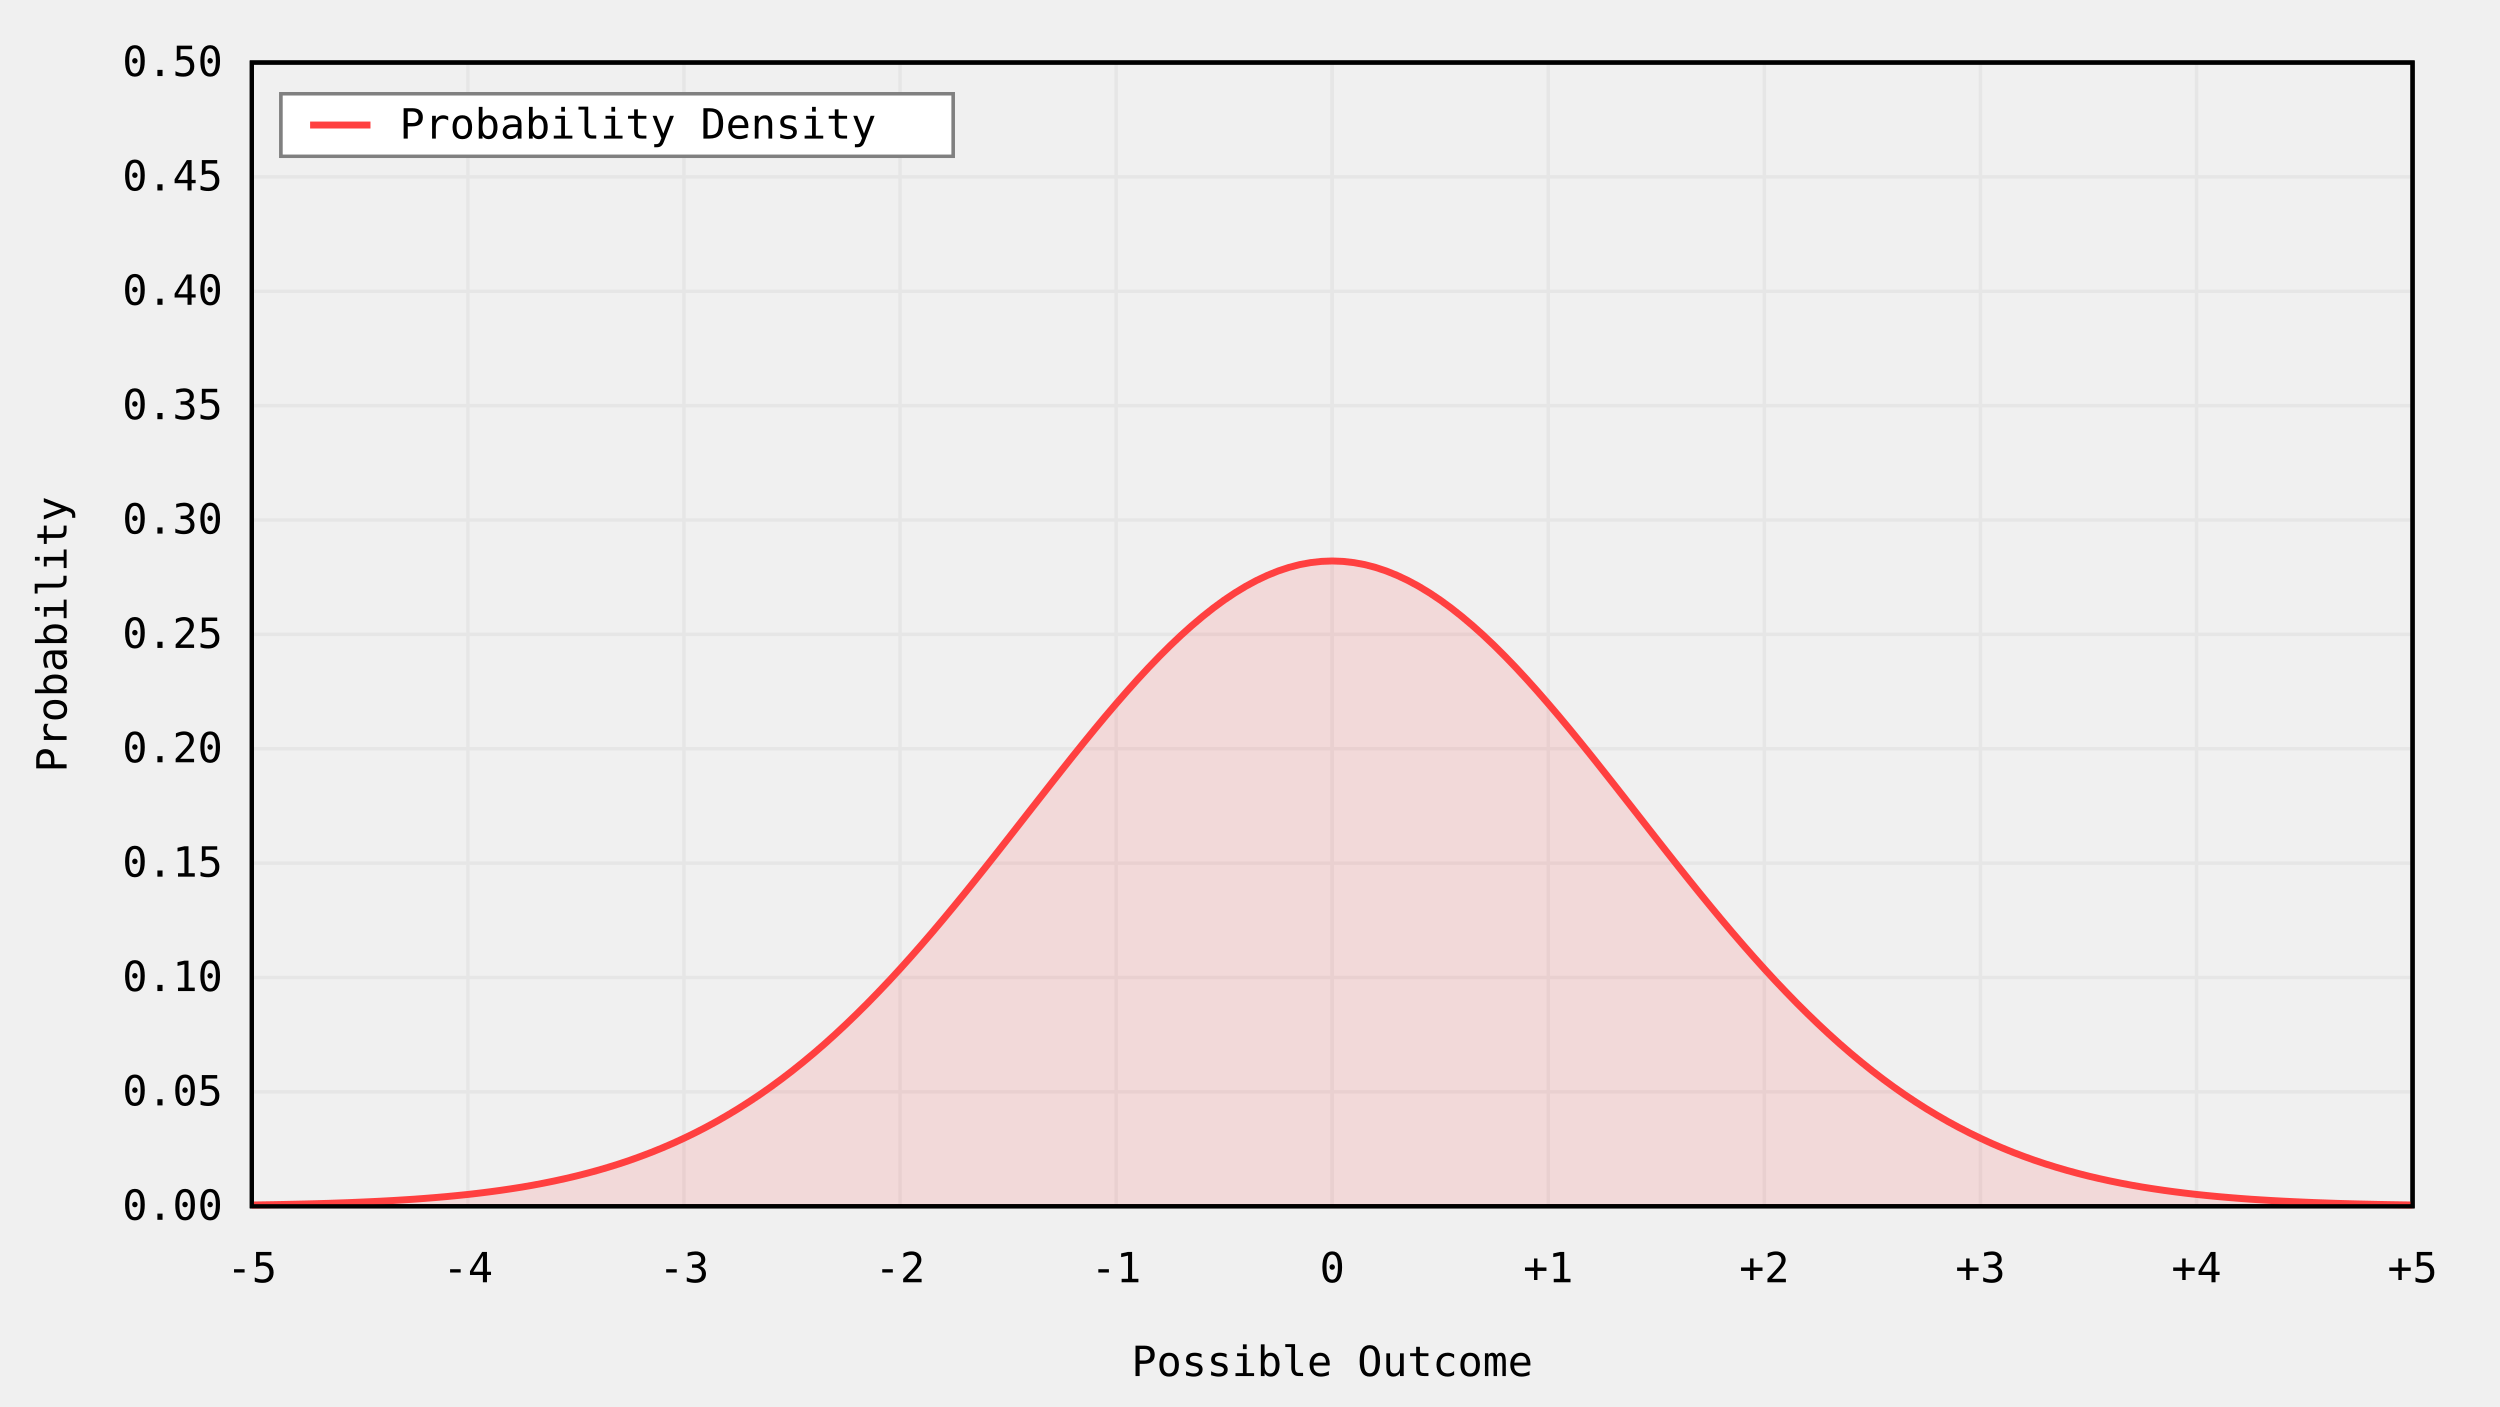
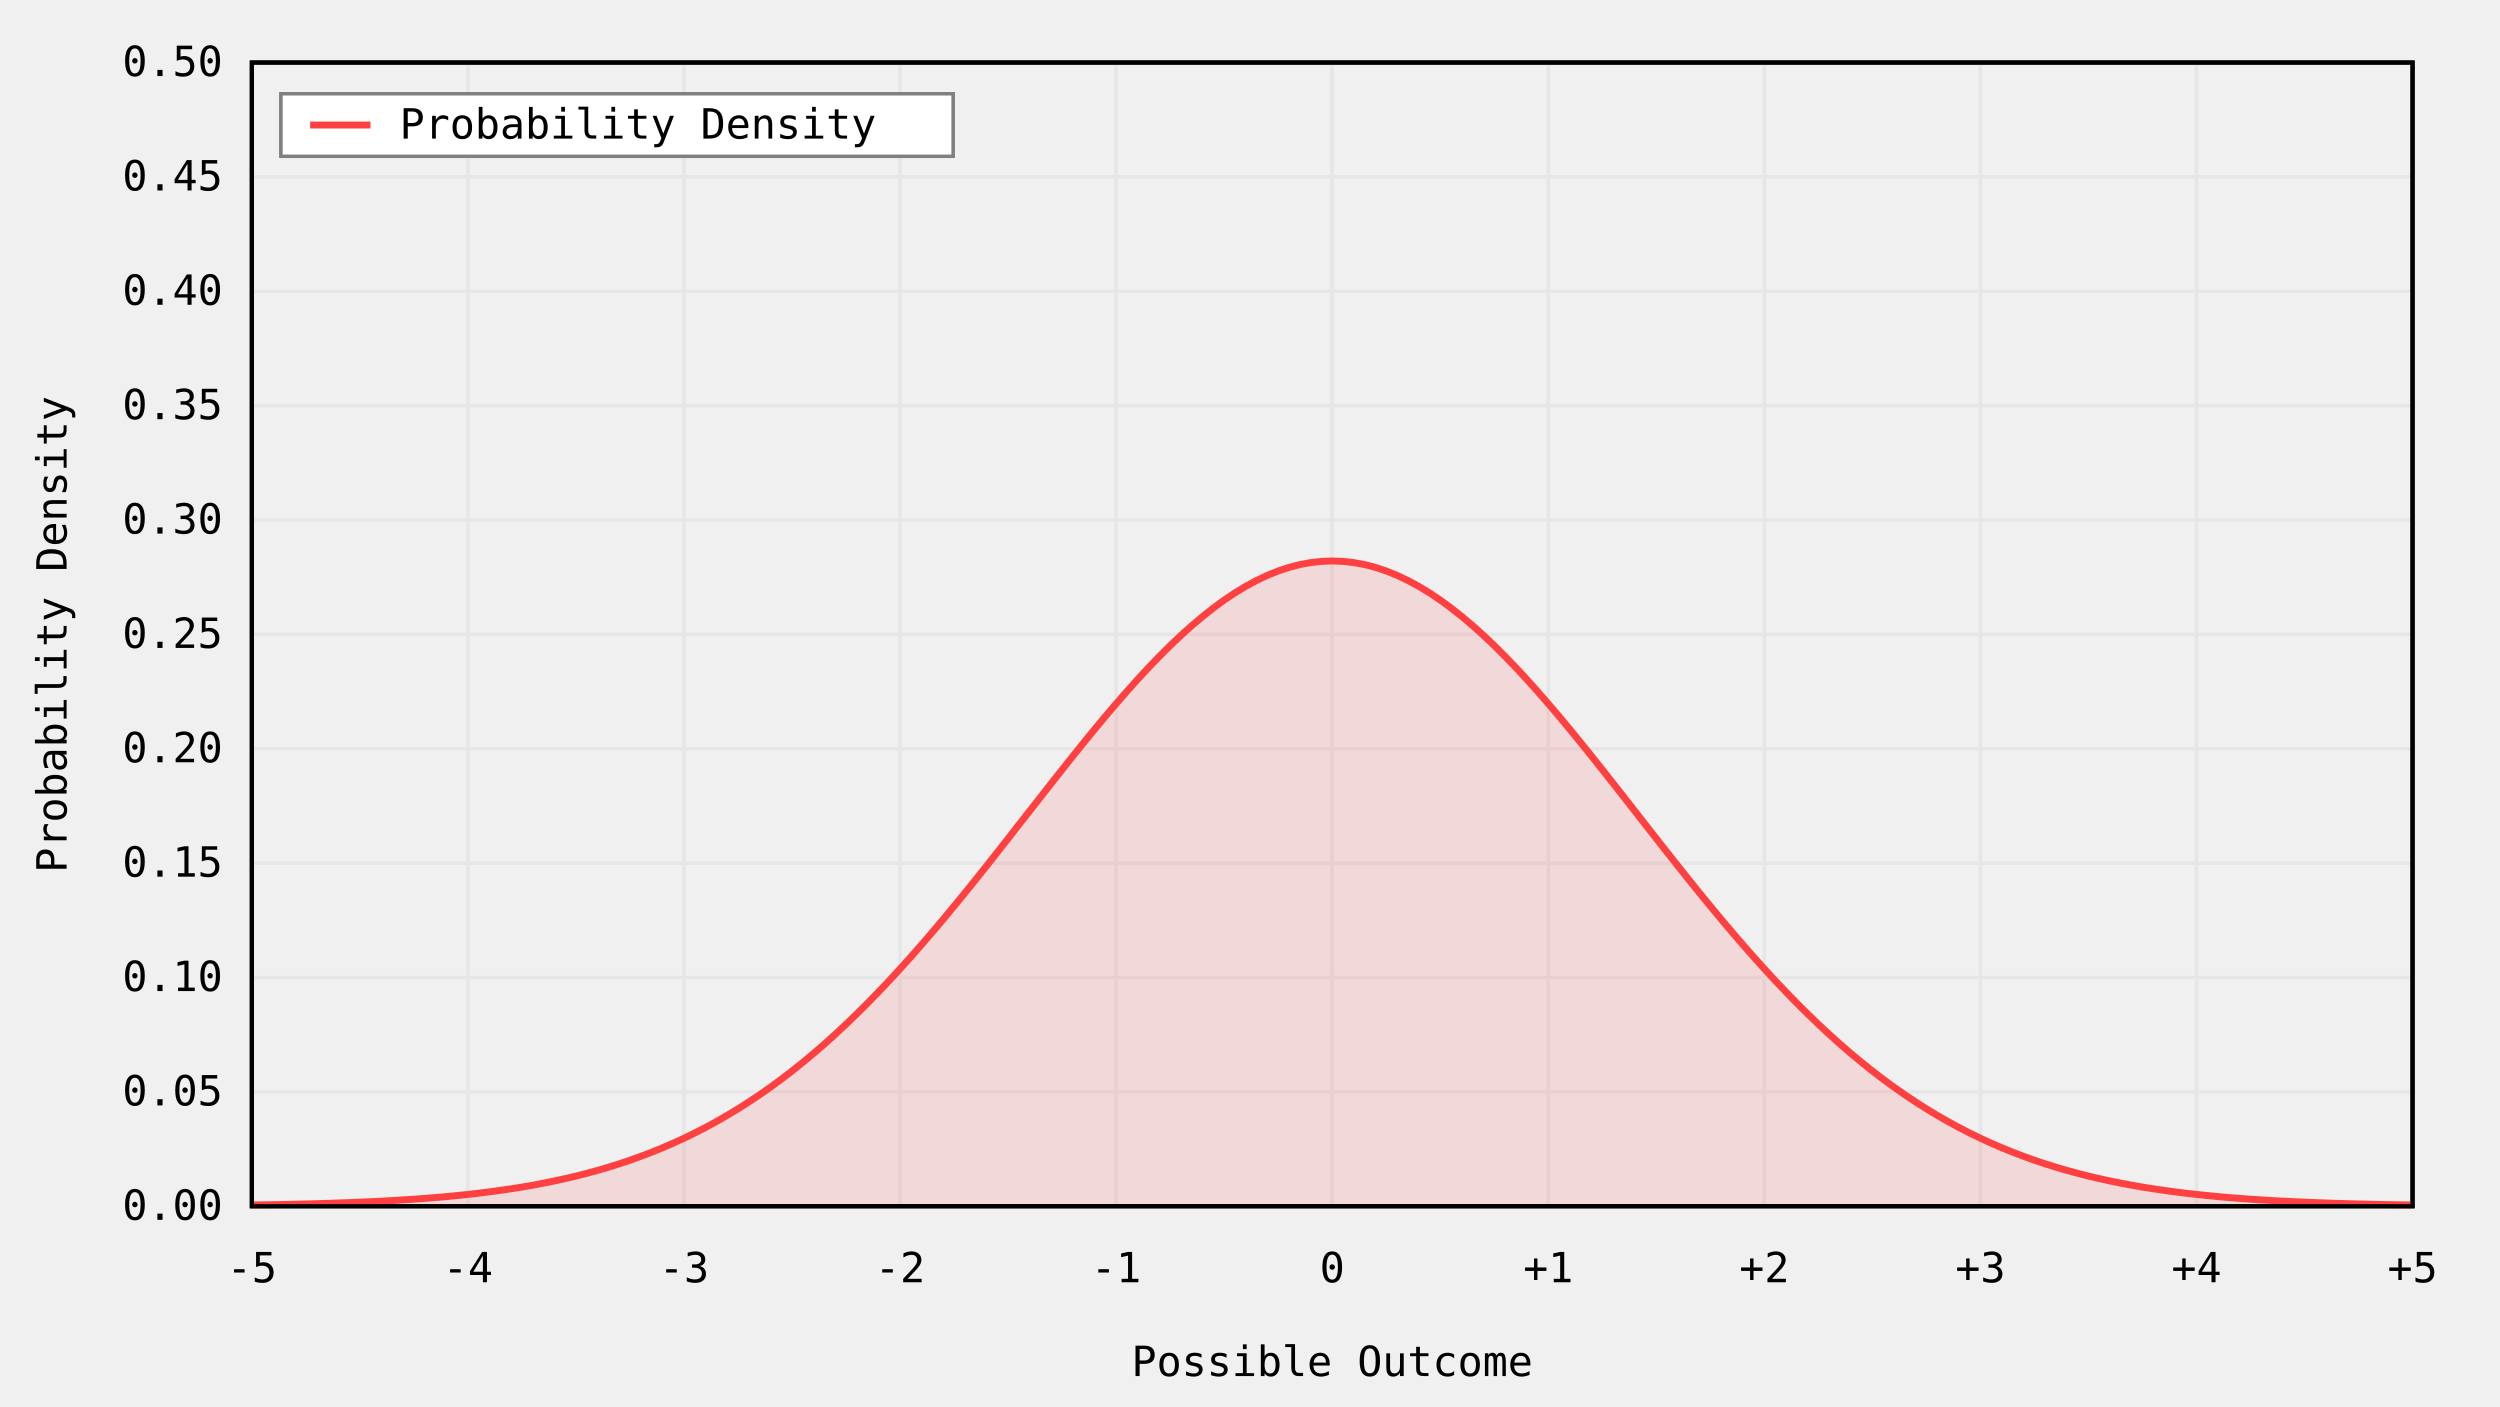
<svg xmlns="http://www.w3.org/2000/svg" xmlns:xlink="http://www.w3.org/1999/xlink" width="720" height="405" viewBox="0 0 720 405">
  <g id="gnuplot_canvas">
    <rect x="0" y="0" width="720" height="405" fill="none" />
    <defs>
      <circle id="gpDot" r="0.5" stroke-width="0.5" stroke="currentColor" />
      <path id="gpPt0" stroke-width="0.222" stroke="currentColor" d="M-1,0 h2 M0,-1 v2" />
      <path id="gpPt1" stroke-width="0.222" stroke="currentColor" d="M-1,-1 L1,1 M1,-1 L-1,1" />
      <path id="gpPt2" stroke-width="0.222" stroke="currentColor" d="M-1,0 L1,0 M0,-1 L0,1 M-1,-1 L1,1 M-1,1 L1,-1" />
      <rect id="gpPt3" stroke-width="0.222" stroke="currentColor" x="-1" y="-1" width="2" height="2" />
      <rect id="gpPt4" stroke-width="0.222" stroke="currentColor" fill="currentColor" x="-1" y="-1" width="2" height="2" />
      <circle id="gpPt5" stroke-width="0.222" stroke="currentColor" cx="0" cy="0" r="1" />
      <use xlink:href="#gpPt5" id="gpPt6" fill="currentColor" stroke="none" />
      <path id="gpPt7" stroke-width="0.222" stroke="currentColor" d="M0,-1.33 L-1.33,0.67 L1.33,0.67 z" />
      <use xlink:href="#gpPt7" id="gpPt8" fill="currentColor" stroke="none" />
      <use xlink:href="#gpPt7" id="gpPt9" stroke="currentColor" transform="rotate(180)" />
      <use xlink:href="#gpPt9" id="gpPt10" fill="currentColor" stroke="none" />
      <use xlink:href="#gpPt3" id="gpPt11" stroke="currentColor" transform="rotate(45)" />
      <use xlink:href="#gpPt11" id="gpPt12" fill="currentColor" stroke="none" />
      <path id="gpPt13" stroke-width="0.222" stroke="currentColor" d="M0,1.330 L1.265,0.411 L0.782,-1.067 L-0.782,-1.076 L-1.265,0.411 z" />
      <use xlink:href="#gpPt13" id="gpPt14" fill="currentColor" stroke="none" />
      <filter id="textbox" filterUnits="objectBoundingBox" x="0" y="0" height="1" width="1">
        <feFlood flood-color="white" flood-opacity="1" result="bgnd" />
        <feComposite in="SourceGraphic" in2="bgnd" operator="atop" />
      </filter>
      <filter id="greybox" filterUnits="objectBoundingBox" x="0" y="0" height="1" width="1">
        <feFlood flood-color="lightgrey" flood-opacity="1" result="grey" />
        <feComposite in="SourceGraphic" in2="grey" operator="atop" />
      </filter>
    </defs>
    <g fill="none" color="white" stroke="currentColor" stroke-width="1.00" stroke-linecap="butt" stroke-linejoin="miter">
</g>
    <g fill="none" color="white" stroke="currentColor" stroke-width="1.20" stroke-linecap="butt" stroke-linejoin="miter">
</g>
    <g fill="none" color="black" stroke="currentColor" stroke-width="1.20" stroke-linecap="butt" stroke-linejoin="miter">
</g>
    <g fill="none" color="black" stroke="black" stroke-width="1.00" stroke-linecap="butt" stroke-linejoin="miter">
</g>
    <g fill="none" color="black" stroke="currentColor" stroke-width="1.00" stroke-linecap="butt" stroke-linejoin="miter">
      <path stroke="rgb(230, 230, 230)" class="gridline" d="M72.53,347.40 L694.82,347.40  " />
    </g>
    <g fill="none" color="black" stroke="rgb(230, 230, 230)" stroke-width="1.20" stroke-linecap="butt" stroke-linejoin="miter">
</g>
    <g fill="none" color="black" stroke="currentColor" stroke-width="1.20" stroke-linecap="butt" stroke-linejoin="miter">
      <path stroke="black" d="M72.53,347.40 M694.82,347.40  " />
      <g transform="translate(64.14,351.30)" stroke="none" fill="black" font-family="monospace" font-size="12.00" text-anchor="end">
        <text>
          <tspan font-family="monospace">0.00</tspan>
        </text>
      </g>
    </g>
    <g fill="none" color="black" stroke="currentColor" stroke-width="1.20" stroke-linecap="butt" stroke-linejoin="miter">
</g>
    <g fill="none" color="black" stroke="black" stroke-width="1.00" stroke-linecap="butt" stroke-linejoin="miter">
</g>
    <g fill="none" color="black" stroke="currentColor" stroke-width="1.00" stroke-linecap="butt" stroke-linejoin="miter">
      <path stroke="rgb(230, 230, 230)" class="gridline" d="M72.53,314.46 L694.82,314.46  " />
    </g>
    <g fill="none" color="black" stroke="rgb(230, 230, 230)" stroke-width="1.20" stroke-linecap="butt" stroke-linejoin="miter">
</g>
    <g fill="none" color="black" stroke="currentColor" stroke-width="1.20" stroke-linecap="butt" stroke-linejoin="miter">
      <path stroke="black" d="M72.53,314.46 M694.82,314.46  " />
      <g transform="translate(64.14,318.36)" stroke="none" fill="black" font-family="monospace" font-size="12.00" text-anchor="end">
        <text>
          <tspan font-family="monospace">0.05</tspan>
        </text>
      </g>
    </g>
    <g fill="none" color="black" stroke="currentColor" stroke-width="1.20" stroke-linecap="butt" stroke-linejoin="miter">
</g>
    <g fill="none" color="black" stroke="black" stroke-width="1.00" stroke-linecap="butt" stroke-linejoin="miter">
</g>
    <g fill="none" color="black" stroke="currentColor" stroke-width="1.00" stroke-linecap="butt" stroke-linejoin="miter">
      <path stroke="rgb(230, 230, 230)" class="gridline" d="M72.53,281.52 L694.82,281.52  " />
    </g>
    <g fill="none" color="black" stroke="rgb(230, 230, 230)" stroke-width="1.20" stroke-linecap="butt" stroke-linejoin="miter">
</g>
    <g fill="none" color="black" stroke="currentColor" stroke-width="1.20" stroke-linecap="butt" stroke-linejoin="miter">
      <path stroke="black" d="M72.53,281.52 M694.82,281.52  " />
      <g transform="translate(64.14,285.42)" stroke="none" fill="black" font-family="monospace" font-size="12.00" text-anchor="end">
        <text>
          <tspan font-family="monospace">0.10</tspan>
        </text>
      </g>
    </g>
    <g fill="none" color="black" stroke="currentColor" stroke-width="1.20" stroke-linecap="butt" stroke-linejoin="miter">
</g>
    <g fill="none" color="black" stroke="black" stroke-width="1.00" stroke-linecap="butt" stroke-linejoin="miter">
</g>
    <g fill="none" color="black" stroke="currentColor" stroke-width="1.00" stroke-linecap="butt" stroke-linejoin="miter">
      <path stroke="rgb(230, 230, 230)" class="gridline" d="M72.53,248.58 L694.82,248.58  " />
    </g>
    <g fill="none" color="black" stroke="rgb(230, 230, 230)" stroke-width="1.20" stroke-linecap="butt" stroke-linejoin="miter">
</g>
    <g fill="none" color="black" stroke="currentColor" stroke-width="1.20" stroke-linecap="butt" stroke-linejoin="miter">
      <path stroke="black" d="M72.53,248.58 M694.82,248.58  " />
      <g transform="translate(64.14,252.48)" stroke="none" fill="black" font-family="monospace" font-size="12.00" text-anchor="end">
        <text>
          <tspan font-family="monospace">0.15</tspan>
        </text>
      </g>
    </g>
    <g fill="none" color="black" stroke="currentColor" stroke-width="1.20" stroke-linecap="butt" stroke-linejoin="miter">
</g>
    <g fill="none" color="black" stroke="black" stroke-width="1.00" stroke-linecap="butt" stroke-linejoin="miter">
</g>
    <g fill="none" color="black" stroke="currentColor" stroke-width="1.00" stroke-linecap="butt" stroke-linejoin="miter">
      <path stroke="rgb(230, 230, 230)" class="gridline" d="M72.53,215.64 L694.82,215.64  " />
    </g>
    <g fill="none" color="black" stroke="rgb(230, 230, 230)" stroke-width="1.20" stroke-linecap="butt" stroke-linejoin="miter">
</g>
    <g fill="none" color="black" stroke="currentColor" stroke-width="1.20" stroke-linecap="butt" stroke-linejoin="miter">
      <path stroke="black" d="M72.53,215.64 M694.82,215.64  " />
      <g transform="translate(64.14,219.54)" stroke="none" fill="black" font-family="monospace" font-size="12.00" text-anchor="end">
        <text>
          <tspan font-family="monospace">0.20</tspan>
        </text>
      </g>
    </g>
    <g fill="none" color="black" stroke="currentColor" stroke-width="1.20" stroke-linecap="butt" stroke-linejoin="miter">
</g>
    <g fill="none" color="black" stroke="black" stroke-width="1.00" stroke-linecap="butt" stroke-linejoin="miter">
</g>
    <g fill="none" color="black" stroke="currentColor" stroke-width="1.00" stroke-linecap="butt" stroke-linejoin="miter">
      <path stroke="rgb(230, 230, 230)" class="gridline" d="M72.53,182.70 L694.82,182.70  " />
    </g>
    <g fill="none" color="black" stroke="rgb(230, 230, 230)" stroke-width="1.20" stroke-linecap="butt" stroke-linejoin="miter">
</g>
    <g fill="none" color="black" stroke="currentColor" stroke-width="1.20" stroke-linecap="butt" stroke-linejoin="miter">
      <path stroke="black" d="M72.53,182.70 M694.82,182.70  " />
      <g transform="translate(64.14,186.60)" stroke="none" fill="black" font-family="monospace" font-size="12.00" text-anchor="end">
        <text>
          <tspan font-family="monospace">0.25</tspan>
        </text>
      </g>
    </g>
    <g fill="none" color="black" stroke="currentColor" stroke-width="1.20" stroke-linecap="butt" stroke-linejoin="miter">
</g>
    <g fill="none" color="black" stroke="black" stroke-width="1.00" stroke-linecap="butt" stroke-linejoin="miter">
</g>
    <g fill="none" color="black" stroke="currentColor" stroke-width="1.00" stroke-linecap="butt" stroke-linejoin="miter">
      <path stroke="rgb(230, 230, 230)" class="gridline" d="M72.53,149.77 L694.82,149.77  " />
    </g>
    <g fill="none" color="black" stroke="rgb(230, 230, 230)" stroke-width="1.20" stroke-linecap="butt" stroke-linejoin="miter">
</g>
    <g fill="none" color="black" stroke="currentColor" stroke-width="1.20" stroke-linecap="butt" stroke-linejoin="miter">
      <path stroke="black" d="M72.53,149.77 M694.82,149.77  " />
      <g transform="translate(64.14,153.67)" stroke="none" fill="black" font-family="monospace" font-size="12.00" text-anchor="end">
        <text>
          <tspan font-family="monospace">0.30</tspan>
        </text>
      </g>
    </g>
    <g fill="none" color="black" stroke="currentColor" stroke-width="1.20" stroke-linecap="butt" stroke-linejoin="miter">
</g>
    <g fill="none" color="black" stroke="black" stroke-width="1.00" stroke-linecap="butt" stroke-linejoin="miter">
</g>
    <g fill="none" color="black" stroke="currentColor" stroke-width="1.00" stroke-linecap="butt" stroke-linejoin="miter">
      <path stroke="rgb(230, 230, 230)" class="gridline" d="M72.53,116.83 L694.82,116.83  " />
    </g>
    <g fill="none" color="black" stroke="rgb(230, 230, 230)" stroke-width="1.20" stroke-linecap="butt" stroke-linejoin="miter">
</g>
    <g fill="none" color="black" stroke="currentColor" stroke-width="1.20" stroke-linecap="butt" stroke-linejoin="miter">
      <path stroke="black" d="M72.53,116.83 M694.82,116.83  " />
      <g transform="translate(64.14,120.73)" stroke="none" fill="black" font-family="monospace" font-size="12.00" text-anchor="end">
        <text>
          <tspan font-family="monospace">0.35</tspan>
        </text>
      </g>
    </g>
    <g fill="none" color="black" stroke="currentColor" stroke-width="1.20" stroke-linecap="butt" stroke-linejoin="miter">
</g>
    <g fill="none" color="black" stroke="black" stroke-width="1.00" stroke-linecap="butt" stroke-linejoin="miter">
</g>
    <g fill="none" color="black" stroke="currentColor" stroke-width="1.00" stroke-linecap="butt" stroke-linejoin="miter">
      <path stroke="rgb(230, 230, 230)" class="gridline" d="M72.53,83.89 L694.82,83.89  " />
    </g>
    <g fill="none" color="black" stroke="rgb(230, 230, 230)" stroke-width="1.20" stroke-linecap="butt" stroke-linejoin="miter">
</g>
    <g fill="none" color="black" stroke="currentColor" stroke-width="1.20" stroke-linecap="butt" stroke-linejoin="miter">
      <path stroke="black" d="M72.53,83.89 M694.82,83.89  " />
      <g transform="translate(64.14,87.79)" stroke="none" fill="black" font-family="monospace" font-size="12.00" text-anchor="end">
        <text>
          <tspan font-family="monospace">0.40</tspan>
        </text>
      </g>
    </g>
    <g fill="none" color="black" stroke="currentColor" stroke-width="1.20" stroke-linecap="butt" stroke-linejoin="miter">
</g>
    <g fill="none" color="black" stroke="black" stroke-width="1.00" stroke-linecap="butt" stroke-linejoin="miter">
</g>
    <g fill="none" color="black" stroke="currentColor" stroke-width="1.00" stroke-linecap="butt" stroke-linejoin="miter">
      <path stroke="rgb(230, 230, 230)" class="gridline" d="M72.53,50.95 L694.82,50.95  " />
    </g>
    <g fill="none" color="black" stroke="rgb(230, 230, 230)" stroke-width="1.20" stroke-linecap="butt" stroke-linejoin="miter">
</g>
    <g fill="none" color="black" stroke="currentColor" stroke-width="1.20" stroke-linecap="butt" stroke-linejoin="miter">
      <path stroke="black" d="M72.53,50.95 M694.82,50.95  " />
      <g transform="translate(64.14,54.85)" stroke="none" fill="black" font-family="monospace" font-size="12.00" text-anchor="end">
        <text>
          <tspan font-family="monospace">0.45</tspan>
        </text>
      </g>
    </g>
    <g fill="none" color="black" stroke="currentColor" stroke-width="1.20" stroke-linecap="butt" stroke-linejoin="miter">
</g>
    <g fill="none" color="black" stroke="black" stroke-width="1.00" stroke-linecap="butt" stroke-linejoin="miter">
</g>
    <g fill="none" color="black" stroke="currentColor" stroke-width="1.00" stroke-linecap="butt" stroke-linejoin="miter">
      <path stroke="rgb(230, 230, 230)" class="gridline" d="M72.53,18.01 L694.82,18.01  " />
    </g>
    <g fill="none" color="black" stroke="rgb(230, 230, 230)" stroke-width="1.20" stroke-linecap="butt" stroke-linejoin="miter">
</g>
    <g fill="none" color="black" stroke="currentColor" stroke-width="1.20" stroke-linecap="butt" stroke-linejoin="miter">
      <path stroke="black" d="M72.53,18.01 M694.82,18.01  " />
      <g transform="translate(64.14,21.91)" stroke="none" fill="black" font-family="monospace" font-size="12.00" text-anchor="end">
        <text>
          <tspan font-family="monospace">0.50</tspan>
        </text>
      </g>
    </g>
    <g fill="none" color="black" stroke="currentColor" stroke-width="1.20" stroke-linecap="butt" stroke-linejoin="miter">
</g>
    <g fill="none" color="black" stroke="black" stroke-width="1.00" stroke-linecap="butt" stroke-linejoin="miter">
</g>
    <g fill="none" color="black" stroke="currentColor" stroke-width="1.00" stroke-linecap="butt" stroke-linejoin="miter">
      <path stroke="rgb(230, 230, 230)" class="gridline" d="M383.68,347.40 L383.68,18.01  " />
    </g>
    <g fill="none" color="black" stroke="rgb(230, 230, 230)" stroke-width="1.20" stroke-linecap="butt" stroke-linejoin="miter">
</g>
    <g fill="none" color="black" stroke="currentColor" stroke-width="1.20" stroke-linecap="butt" stroke-linejoin="miter">
      <path stroke="black" d="M383.68,347.40 M383.68,18.01  " />
      <g transform="translate(383.68,369.30)" stroke="none" fill="black" font-family="monospace" font-size="12.00" text-anchor="middle">
        <text>
          <tspan font-family="monospace">0</tspan>
        </text>
      </g>
    </g>
    <g fill="none" color="black" stroke="currentColor" stroke-width="1.20" stroke-linecap="butt" stroke-linejoin="miter">
</g>
    <g fill="none" color="black" stroke="black" stroke-width="1.00" stroke-linecap="butt" stroke-linejoin="miter">
</g>
    <g fill="none" color="black" stroke="currentColor" stroke-width="1.00" stroke-linecap="butt" stroke-linejoin="miter">
      <path stroke="rgb(230, 230, 230)" class="gridline" d="M72.53,347.40 L72.53,18.01  " />
    </g>
    <g fill="none" color="black" stroke="rgb(230, 230, 230)" stroke-width="1.20" stroke-linecap="butt" stroke-linejoin="miter">
</g>
    <g fill="none" color="black" stroke="currentColor" stroke-width="1.20" stroke-linecap="butt" stroke-linejoin="miter">
      <path stroke="black" d="M72.53,347.40 M72.53,18.01  " />
      <g transform="translate(72.53,369.30)" stroke="none" fill="black" font-family="monospace" font-size="12.00" text-anchor="middle">
        <text>
          <tspan font-family="monospace">-5</tspan>
        </text>
      </g>
    </g>
    <g fill="none" color="black" stroke="currentColor" stroke-width="1.20" stroke-linecap="butt" stroke-linejoin="miter">
</g>
    <g fill="none" color="black" stroke="black" stroke-width="1.00" stroke-linecap="butt" stroke-linejoin="miter">
</g>
    <g fill="none" color="black" stroke="currentColor" stroke-width="1.00" stroke-linecap="butt" stroke-linejoin="miter">
      <path stroke="rgb(230, 230, 230)" class="gridline" d="M134.76,347.40 L134.76,45.01 M134.76,27.01 L134.76,18.01  " />
    </g>
    <g fill="none" color="black" stroke="rgb(230, 230, 230)" stroke-width="1.20" stroke-linecap="butt" stroke-linejoin="miter">
</g>
    <g fill="none" color="black" stroke="currentColor" stroke-width="1.20" stroke-linecap="butt" stroke-linejoin="miter">
      <path stroke="black" d="M134.76,347.40 M134.76,18.01  " />
      <g transform="translate(134.76,369.30)" stroke="none" fill="black" font-family="monospace" font-size="12.00" text-anchor="middle">
        <text>
          <tspan font-family="monospace">-4</tspan>
        </text>
      </g>
    </g>
    <g fill="none" color="black" stroke="currentColor" stroke-width="1.20" stroke-linecap="butt" stroke-linejoin="miter">
</g>
    <g fill="none" color="black" stroke="black" stroke-width="1.00" stroke-linecap="butt" stroke-linejoin="miter">
</g>
    <g fill="none" color="black" stroke="currentColor" stroke-width="1.00" stroke-linecap="butt" stroke-linejoin="miter">
      <path stroke="rgb(230, 230, 230)" class="gridline" d="M196.99,347.40 L196.99,45.01 M196.99,27.01 L196.99,18.01  " />
    </g>
    <g fill="none" color="black" stroke="rgb(230, 230, 230)" stroke-width="1.20" stroke-linecap="butt" stroke-linejoin="miter">
</g>
    <g fill="none" color="black" stroke="currentColor" stroke-width="1.20" stroke-linecap="butt" stroke-linejoin="miter">
      <path stroke="black" d="M196.99,347.40 M196.99,18.01  " />
      <g transform="translate(196.99,369.30)" stroke="none" fill="black" font-family="monospace" font-size="12.00" text-anchor="middle">
        <text>
          <tspan font-family="monospace">-3</tspan>
        </text>
      </g>
    </g>
    <g fill="none" color="black" stroke="currentColor" stroke-width="1.20" stroke-linecap="butt" stroke-linejoin="miter">
</g>
    <g fill="none" color="black" stroke="black" stroke-width="1.00" stroke-linecap="butt" stroke-linejoin="miter">
</g>
    <g fill="none" color="black" stroke="currentColor" stroke-width="1.00" stroke-linecap="butt" stroke-linejoin="miter">
      <path stroke="rgb(230, 230, 230)" class="gridline" d="M259.22,347.40 L259.22,45.01 M259.22,27.01 L259.22,18.01  " />
    </g>
    <g fill="none" color="black" stroke="rgb(230, 230, 230)" stroke-width="1.20" stroke-linecap="butt" stroke-linejoin="miter">
</g>
    <g fill="none" color="black" stroke="currentColor" stroke-width="1.20" stroke-linecap="butt" stroke-linejoin="miter">
      <path stroke="black" d="M259.22,347.40 M259.22,18.01  " />
      <g transform="translate(259.22,369.30)" stroke="none" fill="black" font-family="monospace" font-size="12.00" text-anchor="middle">
        <text>
          <tspan font-family="monospace">-2</tspan>
        </text>
      </g>
    </g>
    <g fill="none" color="black" stroke="currentColor" stroke-width="1.20" stroke-linecap="butt" stroke-linejoin="miter">
</g>
    <g fill="none" color="black" stroke="black" stroke-width="1.00" stroke-linecap="butt" stroke-linejoin="miter">
</g>
    <g fill="none" color="black" stroke="currentColor" stroke-width="1.00" stroke-linecap="butt" stroke-linejoin="miter">
      <path stroke="rgb(230, 230, 230)" class="gridline" d="M321.45,347.40 L321.45,18.01  " />
    </g>
    <g fill="none" color="black" stroke="rgb(230, 230, 230)" stroke-width="1.20" stroke-linecap="butt" stroke-linejoin="miter">
</g>
    <g fill="none" color="black" stroke="currentColor" stroke-width="1.20" stroke-linecap="butt" stroke-linejoin="miter">
      <path stroke="black" d="M321.45,347.40 M321.45,18.01  " />
      <g transform="translate(321.45,369.30)" stroke="none" fill="black" font-family="monospace" font-size="12.00" text-anchor="middle">
        <text>
          <tspan font-family="monospace">-1</tspan>
        </text>
      </g>
    </g>
    <g fill="none" color="black" stroke="currentColor" stroke-width="1.20" stroke-linecap="butt" stroke-linejoin="miter">
</g>
    <g fill="none" color="black" stroke="black" stroke-width="1.00" stroke-linecap="butt" stroke-linejoin="miter">
</g>
    <g fill="none" color="black" stroke="currentColor" stroke-width="1.00" stroke-linecap="butt" stroke-linejoin="miter">
      <path stroke="rgb(230, 230, 230)" class="gridline" d="M383.68,347.40 L383.68,18.01  " />
    </g>
    <g fill="none" color="black" stroke="rgb(230, 230, 230)" stroke-width="1.20" stroke-linecap="butt" stroke-linejoin="miter">
</g>
    <g fill="none" color="black" stroke="currentColor" stroke-width="1.20" stroke-linecap="butt" stroke-linejoin="miter">
      <path stroke="black" d="M383.68,347.40 M383.68,18.01  " />
    </g>
    <g fill="none" color="black" stroke="black" stroke-width="1.00" stroke-linecap="butt" stroke-linejoin="miter">
</g>
    <g fill="none" color="black" stroke="currentColor" stroke-width="1.00" stroke-linecap="butt" stroke-linejoin="miter">
      <path stroke="rgb(230, 230, 230)" class="gridline" d="M445.90,347.40 L445.90,18.01  " />
    </g>
    <g fill="none" color="black" stroke="rgb(230, 230, 230)" stroke-width="1.20" stroke-linecap="butt" stroke-linejoin="miter">
</g>
    <g fill="none" color="black" stroke="currentColor" stroke-width="1.20" stroke-linecap="butt" stroke-linejoin="miter">
      <path stroke="black" d="M445.90,347.40 M445.90,18.01  " />
      <g transform="translate(445.90,369.30)" stroke="none" fill="black" font-family="monospace" font-size="12.00" text-anchor="middle">
        <text>
          <tspan font-family="monospace">+1</tspan>
        </text>
      </g>
    </g>
    <g fill="none" color="black" stroke="currentColor" stroke-width="1.20" stroke-linecap="butt" stroke-linejoin="miter">
</g>
    <g fill="none" color="black" stroke="black" stroke-width="1.00" stroke-linecap="butt" stroke-linejoin="miter">
</g>
    <g fill="none" color="black" stroke="currentColor" stroke-width="1.00" stroke-linecap="butt" stroke-linejoin="miter">
      <path stroke="rgb(230, 230, 230)" class="gridline" d="M508.13,347.40 L508.13,18.01  " />
    </g>
    <g fill="none" color="black" stroke="rgb(230, 230, 230)" stroke-width="1.20" stroke-linecap="butt" stroke-linejoin="miter">
</g>
    <g fill="none" color="black" stroke="currentColor" stroke-width="1.20" stroke-linecap="butt" stroke-linejoin="miter">
      <path stroke="black" d="M508.13,347.40 M508.13,18.01  " />
      <g transform="translate(508.13,369.30)" stroke="none" fill="black" font-family="monospace" font-size="12.00" text-anchor="middle">
        <text>
          <tspan font-family="monospace">+2</tspan>
        </text>
      </g>
    </g>
    <g fill="none" color="black" stroke="currentColor" stroke-width="1.20" stroke-linecap="butt" stroke-linejoin="miter">
</g>
    <g fill="none" color="black" stroke="black" stroke-width="1.00" stroke-linecap="butt" stroke-linejoin="miter">
</g>
    <g fill="none" color="black" stroke="currentColor" stroke-width="1.00" stroke-linecap="butt" stroke-linejoin="miter">
      <path stroke="rgb(230, 230, 230)" class="gridline" d="M570.36,347.40 L570.36,18.01  " />
    </g>
    <g fill="none" color="black" stroke="rgb(230, 230, 230)" stroke-width="1.20" stroke-linecap="butt" stroke-linejoin="miter">
</g>
    <g fill="none" color="black" stroke="currentColor" stroke-width="1.20" stroke-linecap="butt" stroke-linejoin="miter">
      <path stroke="black" d="M570.36,347.40 M570.36,18.01  " />
      <g transform="translate(570.36,369.30)" stroke="none" fill="black" font-family="monospace" font-size="12.00" text-anchor="middle">
        <text>
          <tspan font-family="monospace">+3</tspan>
        </text>
      </g>
    </g>
    <g fill="none" color="black" stroke="currentColor" stroke-width="1.20" stroke-linecap="butt" stroke-linejoin="miter">
</g>
    <g fill="none" color="black" stroke="black" stroke-width="1.00" stroke-linecap="butt" stroke-linejoin="miter">
</g>
    <g fill="none" color="black" stroke="currentColor" stroke-width="1.00" stroke-linecap="butt" stroke-linejoin="miter">
      <path stroke="rgb(230, 230, 230)" class="gridline" d="M632.59,347.40 L632.59,18.01  " />
    </g>
    <g fill="none" color="black" stroke="rgb(230, 230, 230)" stroke-width="1.20" stroke-linecap="butt" stroke-linejoin="miter">
</g>
    <g fill="none" color="black" stroke="currentColor" stroke-width="1.20" stroke-linecap="butt" stroke-linejoin="miter">
      <path stroke="black" d="M632.59,347.40 M632.59,18.01  " />
      <g transform="translate(632.59,369.30)" stroke="none" fill="black" font-family="monospace" font-size="12.00" text-anchor="middle">
        <text>
          <tspan font-family="monospace">+4</tspan>
        </text>
      </g>
    </g>
    <g fill="none" color="black" stroke="currentColor" stroke-width="1.20" stroke-linecap="butt" stroke-linejoin="miter">
</g>
    <g fill="none" color="black" stroke="black" stroke-width="1.00" stroke-linecap="butt" stroke-linejoin="miter">
</g>
    <g fill="none" color="black" stroke="currentColor" stroke-width="1.00" stroke-linecap="butt" stroke-linejoin="miter">
      <path stroke="rgb(230, 230, 230)" class="gridline" d="M694.82,347.40 L694.82,18.01  " />
    </g>
    <g fill="none" color="black" stroke="rgb(230, 230, 230)" stroke-width="1.20" stroke-linecap="butt" stroke-linejoin="miter">
</g>
    <g fill="none" color="black" stroke="currentColor" stroke-width="1.20" stroke-linecap="butt" stroke-linejoin="miter">
      <path stroke="black" d="M694.82,347.40 M694.82,18.01  " />
      <g transform="translate(694.82,369.30)" stroke="none" fill="black" font-family="monospace" font-size="12.00" text-anchor="middle">
        <text>
          <tspan font-family="monospace">+5</tspan>
        </text>
      </g>
    </g>
    <g fill="none" color="black" stroke="currentColor" stroke-width="1.20" stroke-linecap="butt" stroke-linejoin="miter">
</g>
    <g fill="none" color="black" stroke="currentColor" stroke-width="1.20" stroke-linecap="butt" stroke-linejoin="miter">
      <path stroke="black" d="M72.53,18.01 L72.53,347.40 L694.82,347.40 L694.82,18.01 L72.53,18.01 Z  " />
    </g>
    <g fill="none" color="black" stroke="currentColor" stroke-width="1.20" stroke-linecap="butt" stroke-linejoin="miter">
      <g transform="translate(19.18,182.71) rotate(270)" stroke="none" fill="black" font-family="monospace" font-size="12.00" text-anchor="middle">
        <text>
-           <tspan font-family="monospace">Probability</tspan>
+           <tspan font-family="monospace">Probability Density</tspan>
        </text>
      </g>
    </g>
    <g fill="none" color="black" stroke="currentColor" stroke-width="1.20" stroke-linecap="butt" stroke-linejoin="miter">
      <g transform="translate(383.67,396.30)" stroke="none" fill="black" font-family="monospace" font-size="12.00" text-anchor="middle">
        <text>
          <tspan font-family="monospace">Possible Outcome</tspan>
        </text>
      </g>
    </g>
    <g fill="none" color="black" stroke="currentColor" stroke-width="1.20" stroke-linecap="butt" stroke-linejoin="miter">
</g>
    <g fill="none" color="black" stroke="currentColor" stroke-width="1.00" stroke-linecap="butt" stroke-linejoin="miter">
</g>
    <g fill="none" color="black" stroke="currentColor" stroke-width="1.00" stroke-linecap="butt" stroke-linejoin="miter">
      <path stroke="rgb(128, 128, 128)" d="M80.92,45.01 L80.92,27.01 L274.50,27.01 L274.50,45.01 L80.92,45.01 Z  " />
    </g>
    <g id="gnuplot_plot_1">
      <g fill="none" color="white" stroke="rgb(128, 128, 128)" stroke-width="2.00" stroke-linecap="butt" stroke-linejoin="miter">
</g>
      <g fill="none" color="black" stroke="currentColor" stroke-width="2.00" stroke-linecap="butt" stroke-linejoin="miter">
        <path stroke="rgb(255,  64,  64)" d="M72.53,347.04 L75.64,346.99 L78.75,346.94 L81.86,346.88 L84.98,346.81 L88.09,346.74 L91.20,346.66 L94.31,346.57   L97.42,346.46 L100.53,346.35 L103.64,346.22 L106.76,346.08 L109.87,345.93 L112.98,345.76 L116.09,345.57 L119.20,345.37   L122.31,345.14 L125.42,344.89 L128.54,344.62 L131.65,344.32 L134.76,344.00 L137.87,343.64 L140.98,343.25 L144.09,342.83   L147.20,342.37 L150.32,341.88 L153.43,341.34 L156.54,340.75 L159.65,340.12 L162.76,339.44 L165.87,338.71 L168.98,337.92   L172.10,337.07 L175.21,336.16 L178.32,335.19 L181.43,334.15 L184.54,333.03 L187.65,331.85 L190.77,330.58 L193.88,329.24   L196.99,327.81 L200.10,326.30 L203.21,324.70 L206.32,323.01 L209.43,321.22 L212.55,319.34 L215.66,317.36 L218.77,315.29   L221.88,313.11 L224.99,310.83 L228.10,308.45 L231.21,305.96 L234.33,303.37 L237.44,300.68 L240.55,297.88 L243.66,294.98   L246.77,291.98 L249.88,288.89 L252.99,285.69 L256.11,282.41 L259.22,279.03 L262.33,275.57 L265.44,272.03 L268.55,268.42   L271.66,264.73 L274.77,260.98 L277.89,257.17 L281.00,253.31 L284.11,249.41 L287.22,245.47 L290.33,241.51 L293.44,237.53   L296.55,233.55 L299.67,229.57 L302.78,225.60 L305.89,221.66 L309.00,217.74 L312.11,213.88 L315.22,210.07 L318.33,206.33   L321.45,202.67 L324.56,199.10 L327.67,195.63 L330.78,192.27 L333.89,189.04 L337.00,185.94 L340.11,182.99 L343.23,180.19   L346.34,177.56 L349.45,175.10 L352.56,172.82 L355.67,170.74 L358.78,168.85 L361.89,167.17 L365.01,165.70 L368.12,164.44   L371.23,163.41 L374.34,162.60 L377.45,162.03 L380.56,161.68 L383.68,161.56 L386.79,161.68 L389.90,162.03 L393.01,162.60   L396.12,163.41 L399.23,164.44 L402.34,165.70 L405.46,167.17 L408.57,168.85 L411.68,170.74 L414.79,172.82 L417.90,175.10   L421.01,177.56 L424.12,180.19 L427.24,182.99 L430.35,185.94 L433.46,189.04 L436.57,192.27 L439.68,195.63 L442.79,199.10   L445.90,202.67 L449.02,206.33 L452.13,210.07 L455.24,213.88 L458.35,217.74 L461.46,221.66 L464.57,225.60 L467.68,229.57   L470.80,233.55 L473.91,237.53 L477.02,241.51 L480.13,245.47 L483.24,249.41 L486.35,253.31 L489.46,257.17 L492.58,260.98   L495.69,264.73 L498.80,268.42 L501.91,272.03 L505.02,275.57 L508.13,279.03 L511.24,282.41 L514.36,285.69 L517.47,288.89   L520.58,291.98 L523.69,294.98 L526.80,297.88 L529.91,300.68 L533.02,303.37 L536.14,305.96 L539.25,308.45 L542.36,310.83   L545.47,313.11 L548.58,315.29 L551.69,317.36 L554.80,319.34 L557.92,321.22 L561.03,323.01 L564.14,324.70 L567.25,326.30   L570.36,327.81 L573.47,329.24 L576.58,330.58 L579.70,331.85 L582.81,333.03 L585.92,334.15 L589.03,335.19 L592.14,336.16   L595.25,337.07 L598.37,337.92 L601.48,338.71 L604.59,339.44 L607.70,340.12 L610.81,340.75 L613.92,341.34 L617.03,341.88   L620.15,342.37 L623.26,342.83 L626.37,343.25 L629.48,343.64 L632.59,344.00 L635.70,344.32 L638.81,344.62 L641.93,344.89   L645.04,345.14 L648.15,345.37 L651.26,345.57 L654.37,345.76 L657.48,345.93 L660.59,346.08 L663.71,346.22 L666.82,346.35   L669.93,346.46 L673.04,346.57 L676.15,346.66 L679.26,346.74 L682.37,346.81 L685.49,346.88 L688.60,346.94 L691.71,346.99   L694.82,347.04  " />
      </g>
    </g>
    <g id="gnuplot_plot_2">
      <g fill="none" color="black" stroke="currentColor" stroke-width="2.00" stroke-linecap="butt" stroke-linejoin="miter">
        <g stroke="none" shape-rendering="crispEdges">
          <polygon fill="rgb(255,  64,  64)" fill-opacity="0.13" points="72.53,347.04 75.64,346.99 78.75,346.94 81.86,346.88 84.98,346.81 88.09,346.74 91.20,346.66 94.31,346.57 97.42,346.46 100.53,346.35 103.64,346.22 106.76,346.08 109.87,345.93 112.98,345.76 116.09,345.57 119.20,345.37 122.31,345.14 125.42,344.89 128.54,344.62 131.65,344.32 134.76,344.00 137.87,343.64 140.98,343.25 144.09,342.83 147.20,342.37 150.32,341.88 153.43,341.34 156.54,340.75 159.65,340.12 162.76,339.44 165.87,338.71 168.98,337.92 172.10,337.07 175.21,336.16 178.32,335.19 181.43,334.15 184.54,333.03 187.65,331.85 190.77,330.58 193.88,329.24 196.99,327.81 200.10,326.30 203.21,324.70 206.32,323.01 209.43,321.22 212.55,319.34 215.66,317.36 218.77,315.29 221.88,313.11 224.99,310.83 228.10,308.45 231.21,305.96 234.33,303.37 237.44,300.68 240.55,297.88 243.66,294.98 246.77,291.98 249.88,288.89 252.99,285.69 256.11,282.41 259.22,279.03 262.33,275.57 265.44,272.03 268.55,268.42 271.66,264.73 274.77,260.98 277.89,257.17 281.00,253.31 284.11,249.41 287.22,245.47 290.33,241.51 293.44,237.53 296.55,233.55 299.67,229.57 302.78,225.60 305.89,221.66 309.00,217.74 312.11,213.88 315.22,210.07 318.33,206.33 321.45,202.67 324.56,199.10 327.67,195.63 330.78,192.27 333.89,189.04 337.00,185.94 340.11,182.99 343.23,180.19 346.34,177.56 349.45,175.10 352.56,172.82 355.67,170.74 358.78,168.85 361.89,167.17 365.01,165.70 368.12,164.44 371.23,163.41 374.34,162.60 377.45,162.03 380.56,161.68 383.68,161.56 386.79,161.68 389.90,162.03 393.01,162.60 396.12,163.41 399.23,164.44 402.34,165.70 405.46,167.17 408.57,168.85 411.68,170.74 414.79,172.82 417.90,175.10 421.01,177.56 424.12,180.19 427.24,182.99 430.35,185.94 433.46,189.04 436.57,192.27 439.68,195.63 442.79,199.10 445.90,202.67 449.02,206.33 452.13,210.07 455.24,213.88 458.35,217.74 461.46,221.66 464.57,225.60 467.68,229.57 470.80,233.55 473.91,237.53 477.02,241.51 480.13,245.47 483.24,249.41 486.35,253.31 489.46,257.17 492.58,260.98 495.69,264.73 498.80,268.42 501.91,272.03 505.02,275.57 508.13,279.03 511.24,282.41 514.36,285.69 517.47,288.89 520.58,291.98 523.69,294.98 526.80,297.88 529.91,300.68 533.02,303.37 536.14,305.96 539.25,308.45 542.36,310.83 545.47,313.11 548.58,315.29 551.69,317.36 554.80,319.34 557.92,321.22 561.03,323.01 564.14,324.70 567.25,326.30 570.36,327.81 573.47,329.24 576.58,330.58 579.70,331.85 582.81,333.03 585.92,334.15 589.03,335.19 592.14,336.16 595.25,337.07 598.37,337.92 601.48,338.71 604.59,339.44 607.70,340.12 610.81,340.75 613.92,341.34 617.03,341.88 620.15,342.37 623.26,342.83 626.37,343.25 629.48,343.64 632.59,344.00 635.70,344.32 638.81,344.62 641.93,344.89 645.04,345.14 648.15,345.37 651.26,345.57 654.37,345.76 657.48,345.93 660.59,346.08 663.71,346.22 666.82,346.35 669.93,346.46 673.04,346.57 676.15,346.66 679.26,346.74 682.37,346.81 685.49,346.88 688.60,346.94 691.71,346.99 694.82,347.04 694.82,347.40 691.71,347.40 688.60,347.40 685.49,347.40 682.37,347.40 679.26,347.40 676.15,347.40 673.04,347.40 669.93,347.40 666.82,347.40 663.71,347.40 660.59,347.40 657.48,347.40 654.37,347.40 651.26,347.40 648.15,347.40 645.04,347.40 641.93,347.40 638.81,347.40 635.70,347.40 632.59,347.40 629.48,347.40 626.37,347.40 623.26,347.40 620.15,347.40 617.03,347.40 613.92,347.40 610.81,347.40 607.70,347.40 604.59,347.40 601.48,347.40 598.37,347.40 595.25,347.40 592.14,347.40 589.03,347.40 585.92,347.40 582.81,347.40 579.70,347.40 576.58,347.40 573.47,347.40 570.36,347.40 567.25,347.40 564.14,347.40 561.03,347.40 557.92,347.40 554.80,347.40 551.69,347.40 548.58,347.40 545.47,347.40 542.36,347.40 539.25,347.40 536.14,347.40 533.02,347.40 529.91,347.40 526.80,347.40 523.69,347.40 520.58,347.40 517.47,347.40 514.36,347.40 511.24,347.40 508.13,347.40 505.02,347.40 501.91,347.40 498.80,347.40 495.69,347.40 492.58,347.40 489.46,347.40 486.35,347.40 483.24,347.40 480.13,347.40 477.02,347.40 473.91,347.40 470.80,347.40 467.68,347.40 464.57,347.40 461.46,347.40 458.35,347.40 455.24,347.40 452.13,347.40 449.02,347.40 445.90,347.40 442.79,347.40 439.68,347.40 436.57,347.40 433.46,347.40 430.35,347.40 427.24,347.40 424.12,347.40 421.01,347.40 417.90,347.40 414.79,347.40 411.68,347.40 408.57,347.40 405.46,347.40 402.34,347.40 399.23,347.40 396.12,347.40 393.01,347.40 389.90,347.40 386.79,347.40 383.68,347.40 380.56,347.40 377.45,347.40 374.34,347.40 371.23,347.40 368.12,347.40 365.01,347.40 361.89,347.40 358.78,347.40 355.67,347.40 352.56,347.40 349.45,347.40 346.34,347.40 343.23,347.40 340.11,347.40 337.00,347.40 333.89,347.40 330.78,347.40 327.67,347.40 324.56,347.40 321.45,347.40 318.33,347.40 315.22,347.40 312.11,347.40 309.00,347.40 305.89,347.40 302.78,347.40 299.67,347.40 296.55,347.40 293.44,347.40 290.33,347.40 287.22,347.40 284.11,347.40 281.00,347.40 277.89,347.40 274.77,347.40 271.66,347.40 268.55,347.40 265.44,347.40 262.33,347.40 259.22,347.40 256.11,347.40 252.99,347.40 249.88,347.40 246.77,347.40 243.66,347.40 240.55,347.40 237.44,347.40 234.33,347.40 231.21,347.40 228.10,347.40 224.99,347.40 221.88,347.40 218.77,347.40 215.66,347.40 212.55,347.40 209.43,347.40 206.32,347.40 203.21,347.40 200.10,347.40 196.99,347.40 193.88,347.40 190.77,347.40 187.65,347.40 184.54,347.40 181.43,347.40 178.32,347.40 175.21,347.40 172.10,347.40 168.98,347.40 165.87,347.40 162.76,347.40 159.65,347.40 156.54,347.40 153.43,347.40 150.32,347.40 147.20,347.40 144.09,347.40 140.98,347.40 137.87,347.40 134.76,347.40 131.65,347.40 128.54,347.40 125.42,347.40 122.31,347.40 119.20,347.40 116.09,347.40 112.98,347.40 109.87,347.40 106.76,347.40 103.64,347.40 100.53,347.40 97.42,347.40 94.31,347.40 91.20,347.40 88.09,347.40 84.98,347.40 81.86,347.40 78.75,347.40 75.64,347.40 72.53,347.40 " />
        </g>
      </g>
    </g>
    <g stroke="none" shape-rendering="crispEdges">
      <polygon fill="white" points="80.92,45.01 274.50,45.01 274.50,27.01 80.92,27.01 " />
    </g>
    <g fill="none" color="white" stroke="white" stroke-width="1.00" stroke-linecap="butt" stroke-linejoin="miter">
</g>
    <g fill="none" color="black" stroke="currentColor" stroke-width="1.00" stroke-linecap="butt" stroke-linejoin="miter">
      <path stroke="rgb(128, 128, 128)" d="M80.92,45.01 L80.92,27.01 L274.50,27.01 L274.50,45.01 L80.92,45.01 Z  " />
    </g>
    <g id="gnuplot_plot_1">
      <g fill="none" color="white" stroke="rgb(128, 128, 128)" stroke-width="2.00" stroke-linecap="butt" stroke-linejoin="miter">
</g>
      <g fill="none" color="black" stroke="currentColor" stroke-width="2.00" stroke-linecap="butt" stroke-linejoin="miter">
        <g transform="translate(115.09,39.91)" stroke="none" fill="black" font-family="monospace" font-size="12.00" text-anchor="start">
          <text>
            <tspan font-family="monospace">Probability Density</tspan>
          </text>
        </g>
      </g>
      <g fill="none" color="black" stroke="currentColor" stroke-width="2.00" stroke-linecap="butt" stroke-linejoin="miter">
        <path stroke="rgb(255,  64,  64)" d="M89.31,36.01 L106.70,36.01  " />
      </g>
    </g>
    <g id="gnuplot_plot_2">
      <g fill="none" color="black" stroke="currentColor" stroke-width="2.00" stroke-linecap="butt" stroke-linejoin="miter">
</g>
    </g>
    <g fill="none" color="black" stroke="currentColor" stroke-width="2.00" stroke-linecap="butt" stroke-linejoin="miter">
</g>
    <g fill="none" color="black" stroke="black" stroke-width="1.20" stroke-linecap="butt" stroke-linejoin="miter">
</g>
    <g fill="none" color="black" stroke="currentColor" stroke-width="1.20" stroke-linecap="butt" stroke-linejoin="miter">
      <path stroke="black" d="M72.53,18.01 L72.53,347.40 L694.82,347.40 L694.82,18.01 L72.53,18.01 Z  " />
    </g>
    <g fill="none" color="black" stroke="currentColor" stroke-width="1.20" stroke-linecap="butt" stroke-linejoin="miter">
</g>
  </g>
</svg>
